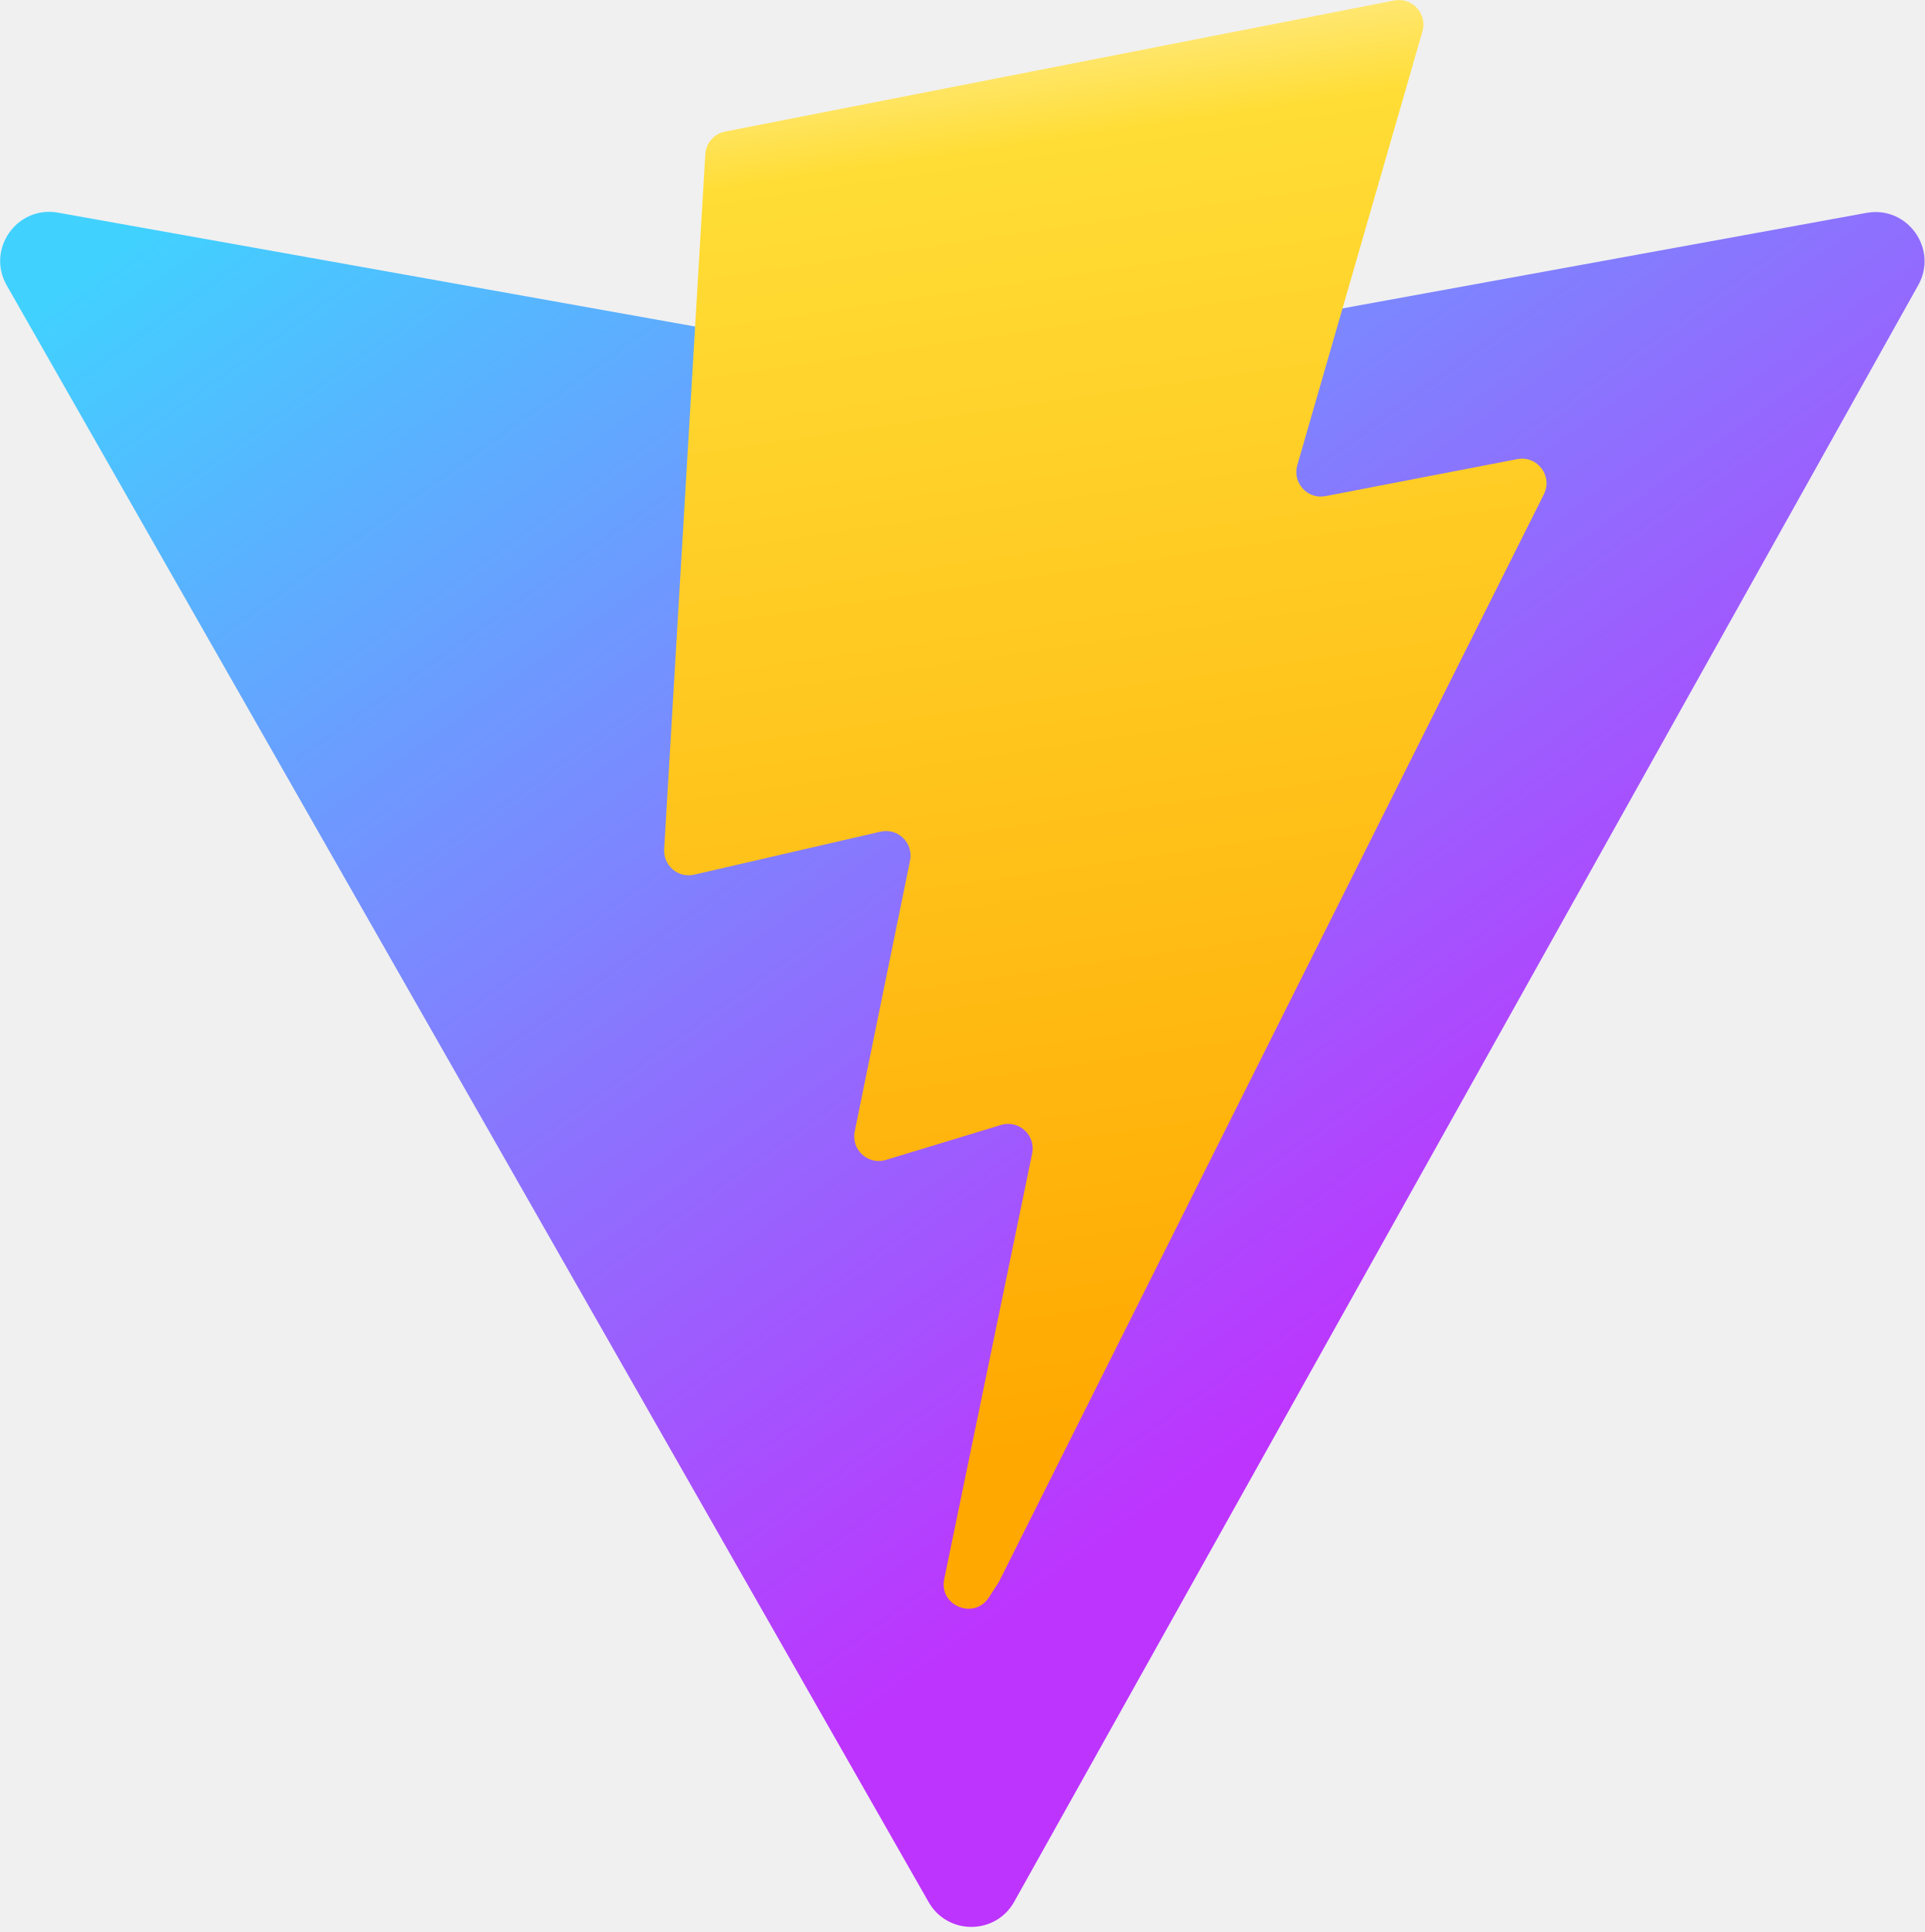
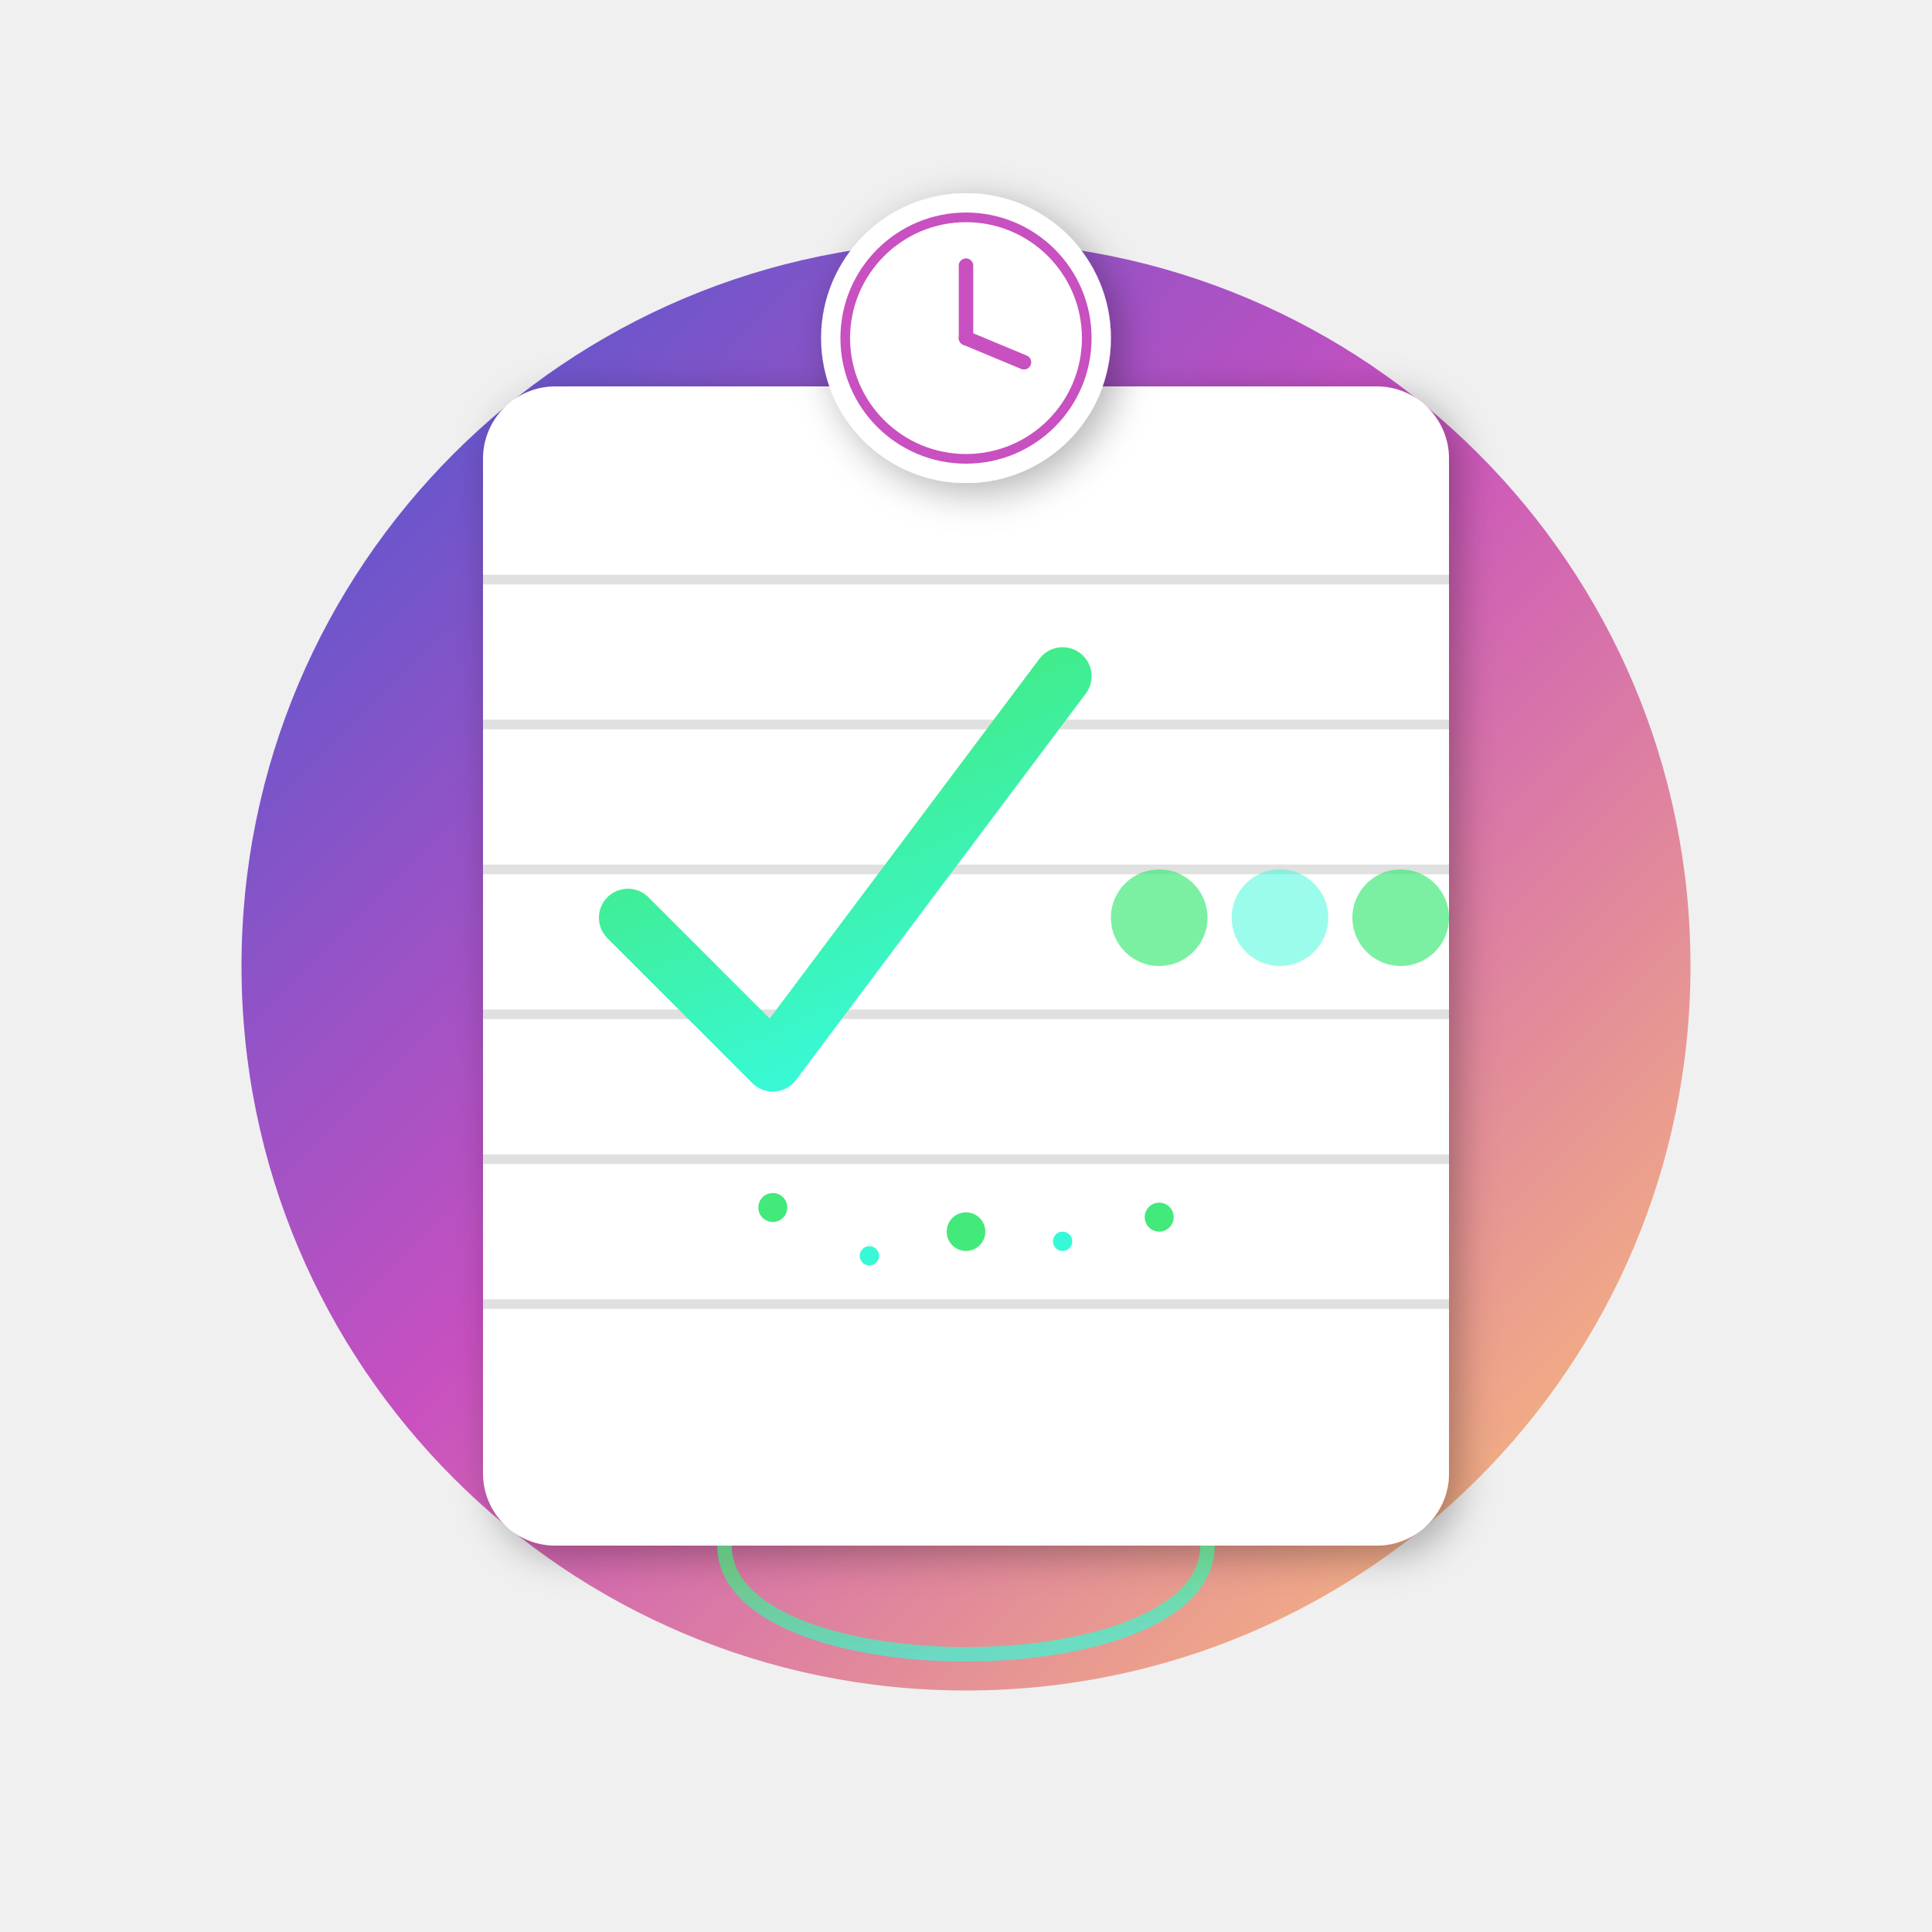
- <svg xmlns="http://www.w3.org/2000/svg" aria-hidden="true" role="img" class="iconify iconify--logos" width="31.88" height="32" preserveAspectRatio="xMidYMid meet" viewBox="0 0 256 257">
+ <svg xmlns="http://www.w3.org/2000/svg" viewBox="0 0 400 400" aria-hidden="true" role="img" width="200" height="200" preserveAspectRatio="xMidYMid meet">
  <defs>
-     <linearGradient id="IconifyId1813088fe1fbc01fb466" x1="-.828%" x2="57.636%" y1="7.652%" y2="78.411%">
-       <stop offset="0%" stop-color="#41D1FF" />
-       <stop offset="100%" stop-color="#BD34FE" />
+     <linearGradient id="gradient1" x1="0%" y1="0%" x2="100%" y2="100%">
+       <stop offset="0%" stop-color="#4158D0" />
+       <stop offset="46%" stop-color="#C850C0" />
+       <stop offset="100%" stop-color="#FFCC70" />
    </linearGradient>
-     <linearGradient id="IconifyId1813088fe1fbc01fb467" x1="43.376%" x2="50.316%" y1="2.242%" y2="89.03%">
-       <stop offset="0%" stop-color="#FFEA83" />
-       <stop offset="8.333%" stop-color="#FFDD35" />
-       <stop offset="100%" stop-color="#FFA800" />
+     <linearGradient id="gradient2" x1="30%" y1="10%" x2="70%" y2="90%">
+       <stop offset="0%" stop-color="#43e97b" />
+       <stop offset="100%" stop-color="#38f9d7" />
    </linearGradient>
+     <filter id="shadow" x="-20%" y="-20%" width="140%" height="140%">
+       <feDropShadow dx="2" dy="2" stdDeviation="4" flood-color="#000000" flood-opacity="0.3" />
+     </filter>
+     <clipPath id="paperClip">
+       <rect x="100" y="80" width="200" height="240" rx="15" ry="15" />
+     </clipPath>
  </defs>
-   <path fill="url(#IconifyId1813088fe1fbc01fb466)" d="M255.153 37.938L134.897 252.976c-2.483 4.44-8.862 4.466-11.382.048L.875 37.958c-2.746-4.814 1.371-10.646 6.827-9.67l120.385 21.517a6.537 6.537 0 0 0 2.322-.004l117.867-21.483c5.438-.991 9.574 4.796 6.877 9.62Z" />
-   <path fill="url(#IconifyId1813088fe1fbc01fb467)" d="M185.432.063L96.44 17.501a3.268 3.268 0 0 0-2.634 3.014l-5.474 92.456a3.268 3.268 0 0 0 3.997 3.378l24.777-5.718c2.318-.535 4.413 1.507 3.936 3.838l-7.361 36.047c-.495 2.426 1.782 4.5 4.151 3.78l15.304-4.649c2.372-.72 4.652 1.36 4.15 3.788l-11.698 56.621c-.732 3.542 3.979 5.473 5.943 2.437l1.313-2.028l72.516-144.72c1.215-2.423-.88-5.186-3.54-4.672l-25.505 4.922c-2.396.462-4.435-1.77-3.759-4.114l16.646-57.705c.677-2.35-1.37-4.583-3.769-4.113Z" />
+   <circle cx="200" cy="200" r="150" fill="url(#gradient1)" />
+   <rect x="100" y="80" width="200" height="240" rx="15" ry="15" fill="white" filter="url(#shadow)" />
+   <g clip-path="url(#paperClip)">
+     <line x1="100" y1="120" x2="300" y2="120" stroke="#e0e0e0" stroke-width="2" />
+     <line x1="100" y1="150" x2="300" y2="150" stroke="#e0e0e0" stroke-width="2" />
+     <line x1="100" y1="180" x2="300" y2="180" stroke="#e0e0e0" stroke-width="2" />
+     <line x1="100" y1="210" x2="300" y2="210" stroke="#e0e0e0" stroke-width="2" />
+     <line x1="100" y1="240" x2="300" y2="240" stroke="#e0e0e0" stroke-width="2" />
+     <line x1="100" y1="270" x2="300" y2="270" stroke="#e0e0e0" stroke-width="2" />
+   </g>
+   <path d="M130 190 L160 220 L220 140" stroke="url(#gradient2)" stroke-width="12" stroke-linecap="round" stroke-linejoin="round" fill="none" />
+   <circle cx="240" cy="190" r="10" fill="#43e97b" opacity="0.7">
+     <animate attributeName="opacity" values="0.7;0.3;0.7" dur="2s" repeatCount="indefinite" />
+   </circle>
+   <circle cx="265" cy="190" r="10" fill="#38f9d7" opacity="0.5">
+     <animate attributeName="opacity" values="0.5;0.9;0.5" dur="3s" repeatCount="indefinite" />
+   </circle>
+   <circle cx="290" cy="190" r="10" fill="#43e97b" opacity="0.7">
+     <animate attributeName="opacity" values="0.7;0.3;0.7" dur="2.5s" repeatCount="indefinite" />
+   </circle>
+   <circle cx="200" cy="70" r="30" fill="white" filter="url(#shadow)" />
+   <circle cx="200" cy="70" r="25" fill="none" stroke="#C850C0" stroke-width="2" />
+   <line x1="200" y1="70" x2="200" y2="55" stroke="#C850C0" stroke-width="3" stroke-linecap="round" />
+   <line x1="200" y1="70" x2="212" y2="75" stroke="#C850C0" stroke-width="3" stroke-linecap="round" />
+   <path d="M150 320 C150,350 250,350 250,320" fill="none" stroke="url(#gradient2)" stroke-width="3" opacity="0.7" />
+   <g>
+     <circle cx="160" cy="250" r="3" fill="#43e97b">
+       <animate attributeName="cy" values="250;245;250" dur="3s" repeatCount="indefinite" />
+     </circle>
+     <circle cx="180" cy="260" r="2" fill="#38f9d7">
+       <animate attributeName="cy" values="260;255;260" dur="2s" repeatCount="indefinite" />
+     </circle>
+     <circle cx="200" cy="255" r="4" fill="#43e97b">
+       <animate attributeName="cy" values="255;250;255" dur="4s" repeatCount="indefinite" />
+     </circle>
+     <circle cx="220" cy="257" r="2" fill="#38f9d7">
+       <animate attributeName="cy" values="257;252;257" dur="3.5s" repeatCount="indefinite" />
+     </circle>
+     <circle cx="240" cy="252" r="3" fill="#43e97b">
+       <animate attributeName="cy" values="252;247;252" dur="2.5s" repeatCount="indefinite" />
+     </circle>
+   </g>
</svg>
